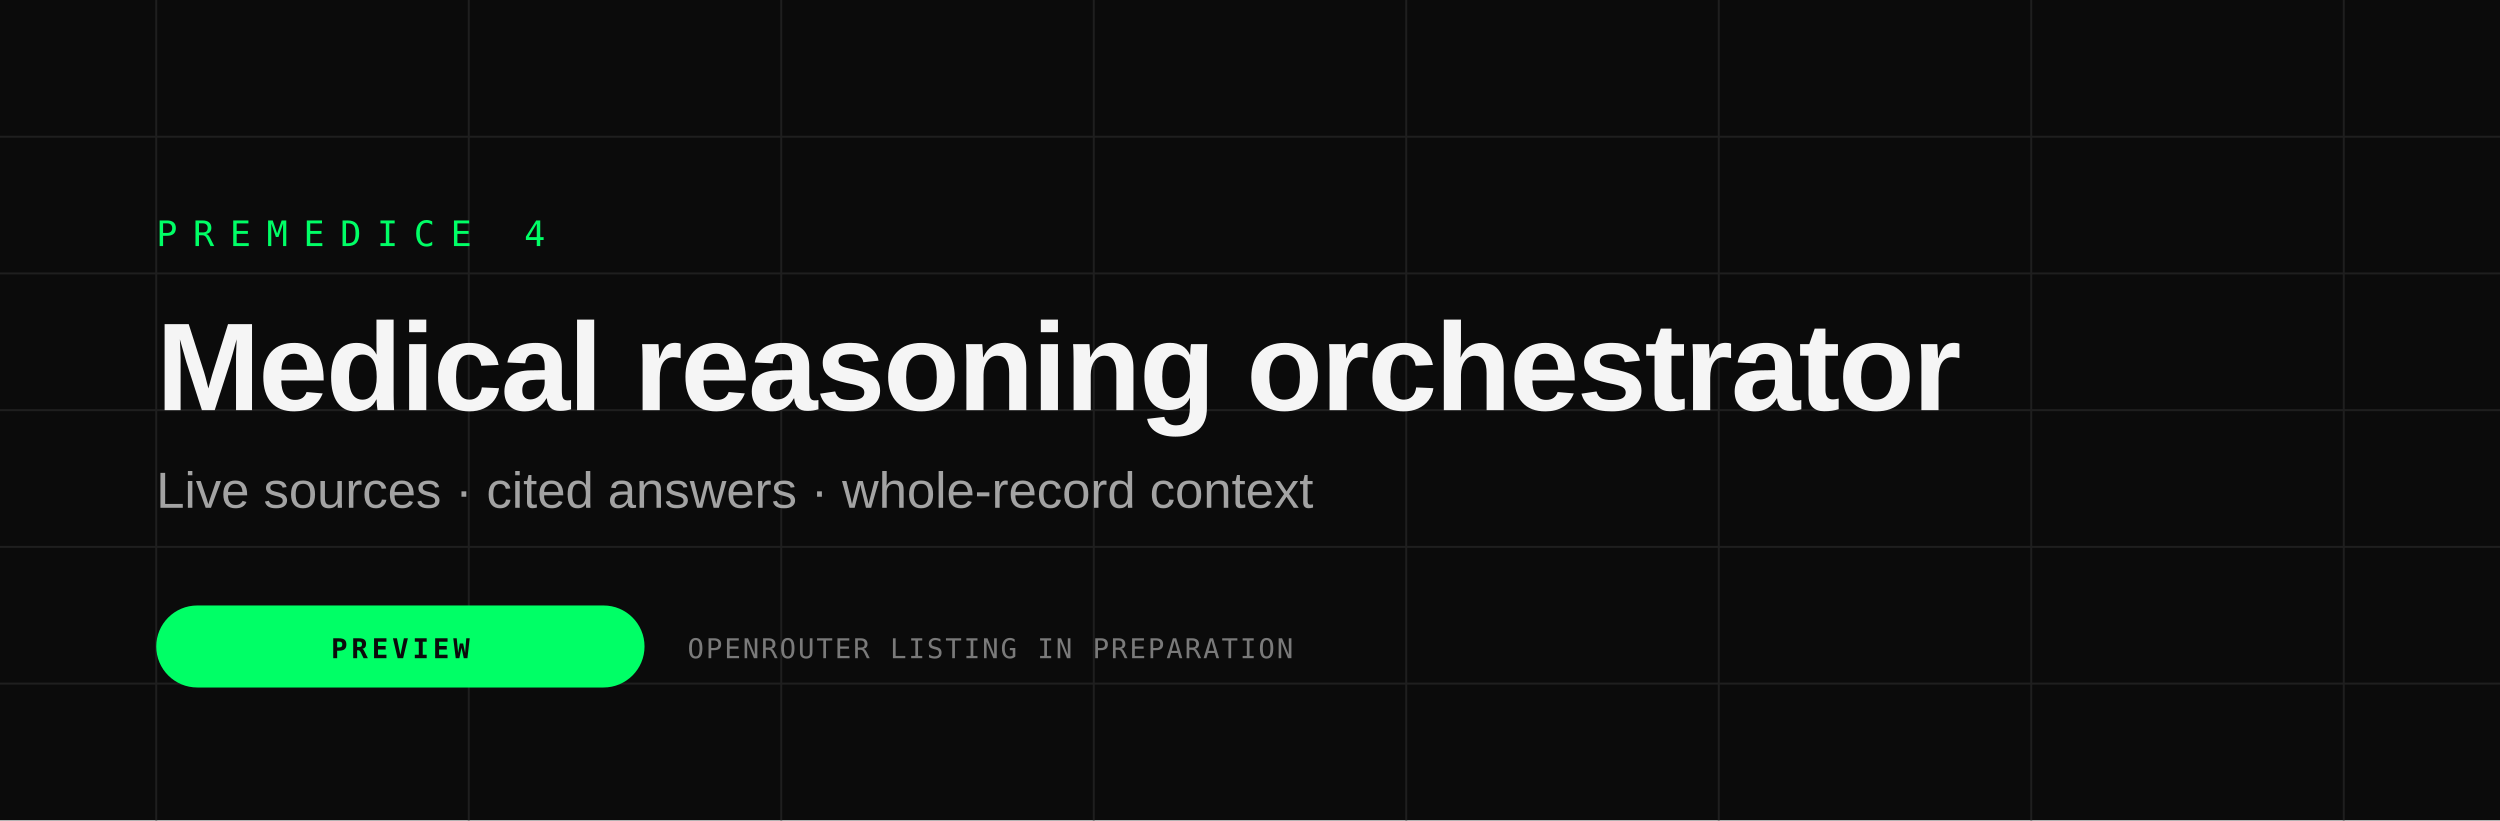
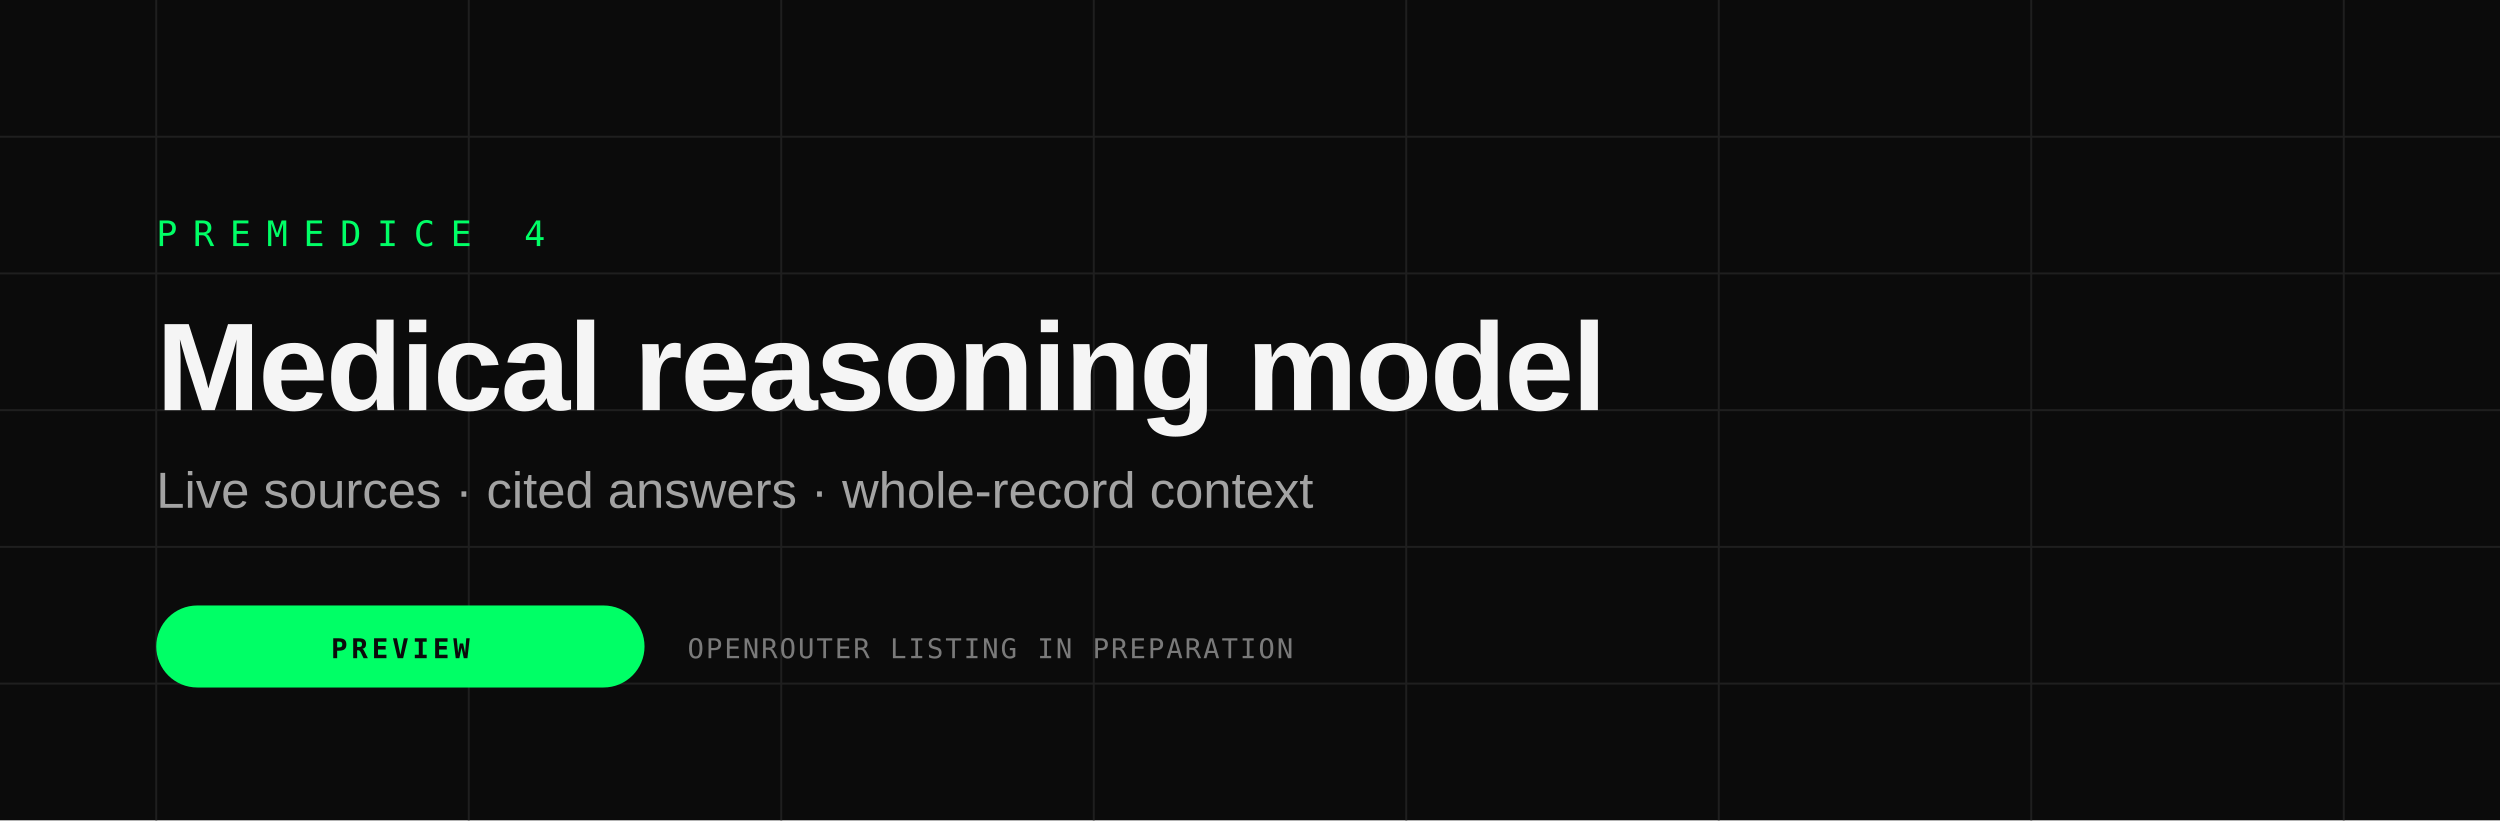
<svg xmlns="http://www.w3.org/2000/svg" width="1280" height="420" viewBox="0 0 1280 420">
  <rect width="1280" height="420" fill="#0B0B0B" />
  <g stroke="#1F1F1F" stroke-width="1">
    <path d="M0 70H1280M0 140H1280M0 210H1280M0 280H1280M0 350H1280" />
    <path d="M80 0V420M240 0V420M400 0V420M560 0V420M720 0V420M880 0V420M1040 0V420M1200 0V420" />
  </g>
  <text x="80" y="126" fill="#00FF66" font-family="monospace" font-size="18" letter-spacing="8">PREMEDICE 4</text>
-   <text x="80" y="210" fill="#F5F5F5" font-family="Arial, Helvetica, sans-serif" font-size="64" font-weight="800" letter-spacing="-1">Medical reasoning orchestrator</text>
+   <text x="80" y="210" fill="#F5F5F5" font-family="Arial, Helvetica, sans-serif" font-size="64" font-weight="800" letter-spacing="-1">Medical reasoning model</text>
  <text x="80" y="260" fill="#A3A3A3" font-family="Arial, Helvetica, sans-serif" font-size="26">Live sources · cited answers · whole-record context</text>
  <rect x="80" y="310" width="250" height="42" rx="21" fill="#00FF66" />
  <text x="205" y="337" text-anchor="middle" fill="#0B0B0B" font-family="monospace" font-size="14" font-weight="700" letter-spacing="2">PREVIEW</text>
  <text x="352" y="337" fill="#7A7A7A" font-family="monospace" font-size="14" letter-spacing="1">OPENROUTER LISTING IN PREPARATION</text>
</svg>
